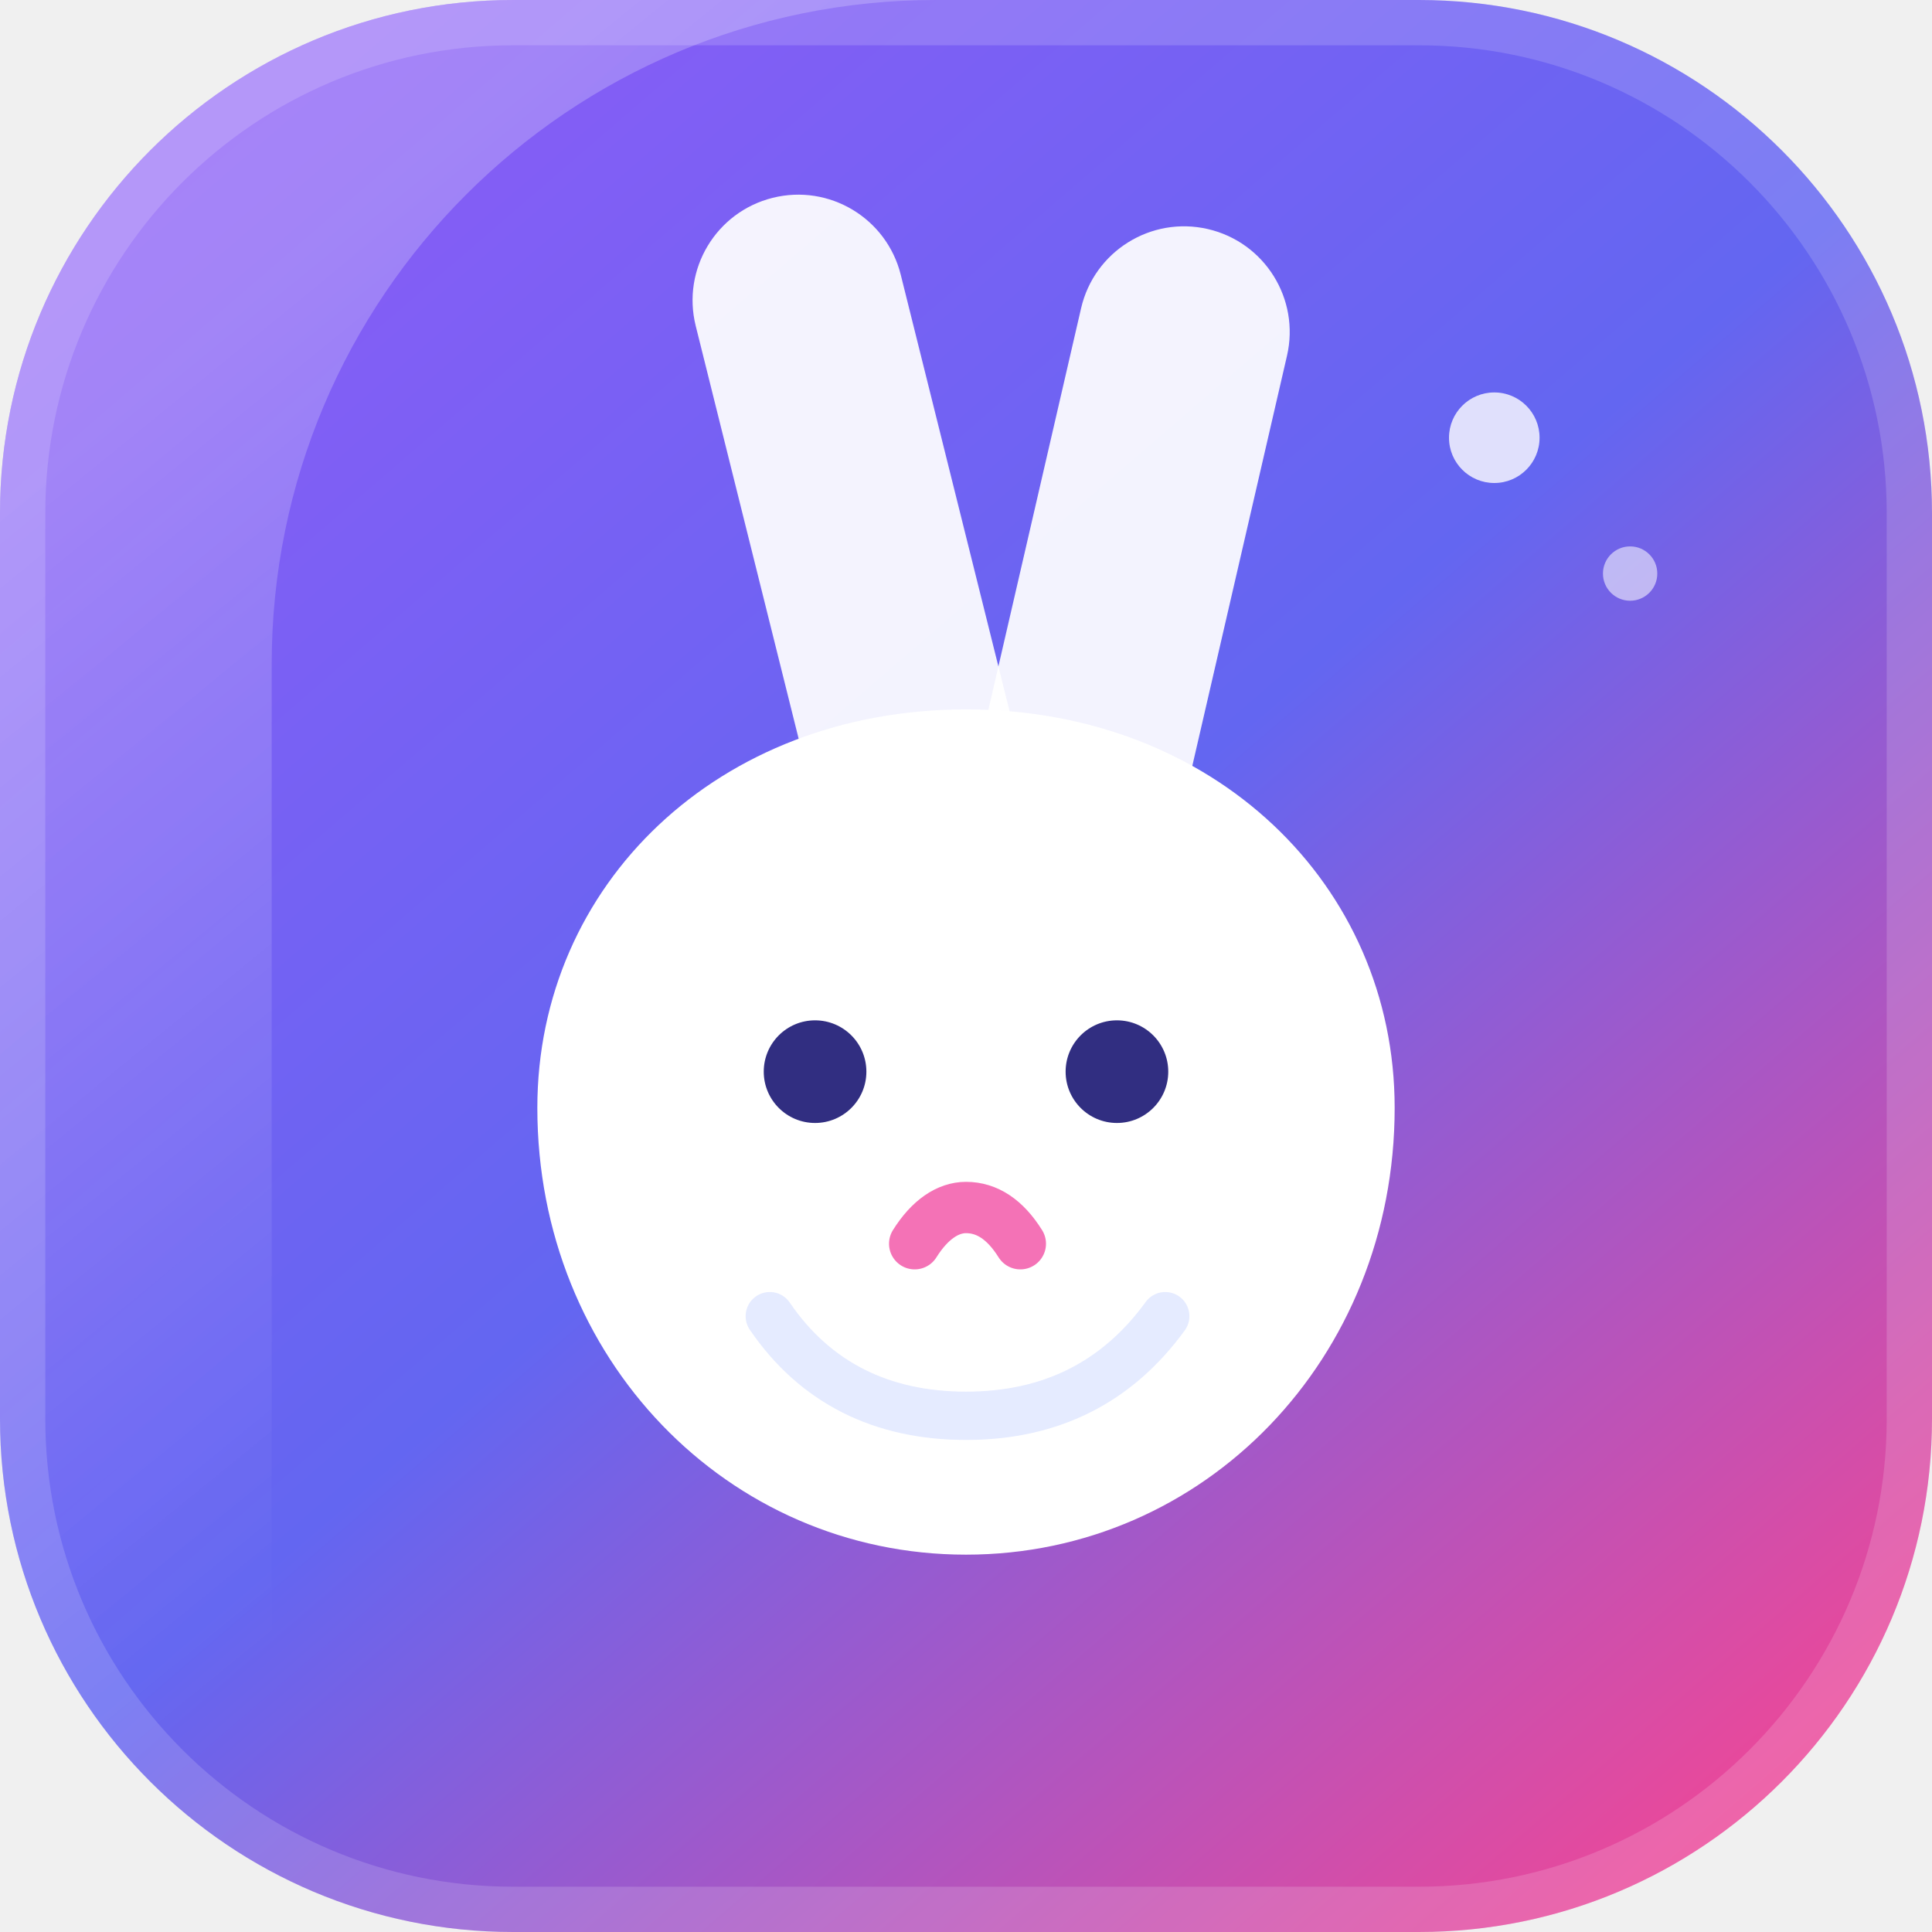
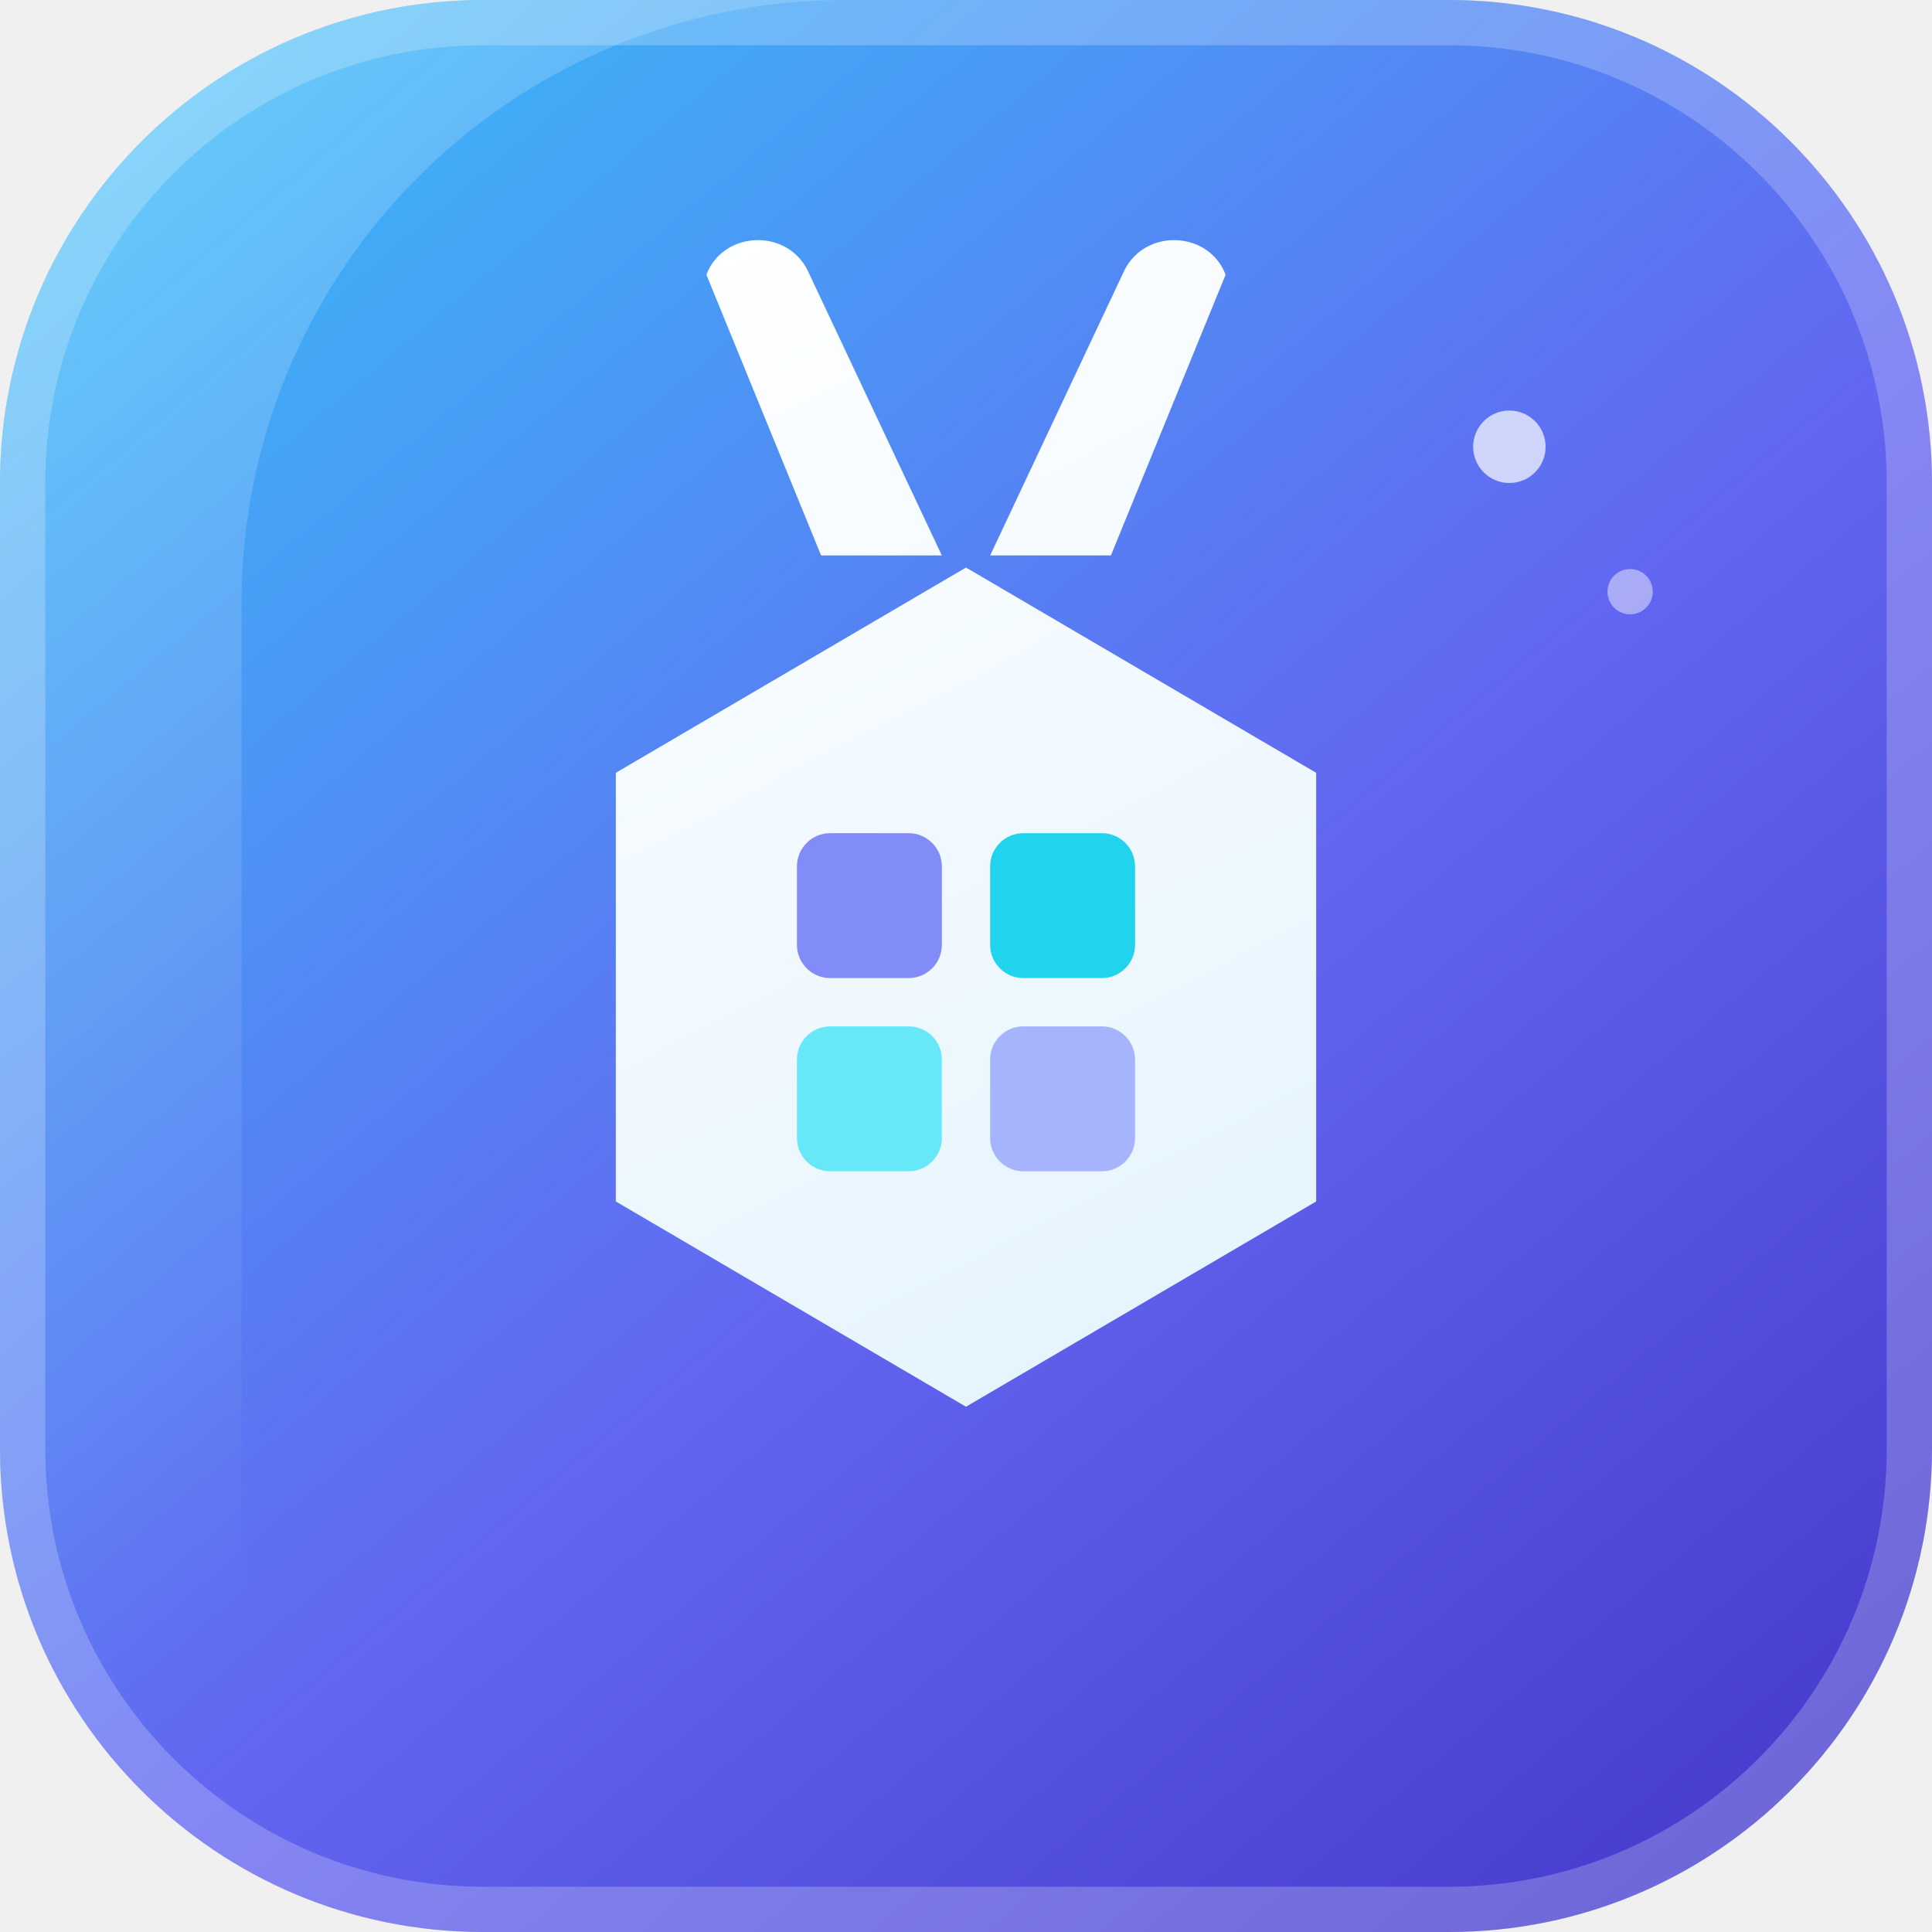
<svg xmlns="http://www.w3.org/2000/svg" width="64" height="64" viewBox="0 0 64 64" fill="none">
  <defs>
-     <linearGradient id="bg" x1="7" y1="3" x2="57" y2="61" gradientUnits="userSpaceOnUse">
-       <stop stop-color="#8B5CF6" />
-       <stop offset="0.5" stop-color="#6366F1" />
-       <stop offset="1" stop-color="#EC4899" />
+     <linearGradient id="hp-bg" x1="6" y1="0" x2="60" y2="64" gradientUnits="userSpaceOnUse">
+       <stop stop-color="#38BDF8" />
+       <stop offset="0.55" stop-color="#6366F1" />
+       <stop offset="1" stop-color="#4338CA" />
    </linearGradient>
-     <linearGradient id="shine" x1="12" y1="7" x2="34" y2="34" gradientUnits="userSpaceOnUse">
-       <stop stop-color="white" stop-opacity="0.24" />
+     <linearGradient id="hp-mark" x1="22" y1="8" x2="44" y2="50" gradientUnits="userSpaceOnUse">
+       <stop stop-color="#FFFFFF" />
+       <stop offset="1" stop-color="#E0F2FE" />
+     </linearGradient>
+     <linearGradient id="hp-shine" x1="8" y1="2" x2="34" y2="32" gradientUnits="userSpaceOnUse">
+       <stop stop-color="white" stop-opacity="0.22" />
      <stop offset="1" stop-color="white" stop-opacity="0" />
    </linearGradient>
  </defs>
-   <rect width="64" height="64" rx="17" fill="url(#bg)" />
-   <rect x="0.75" y="0.75" width="62.5" height="62.5" rx="16.25" stroke="white" stroke-opacity="0.16" stroke-width="1.5" />
-   <path d="M0 17C0 7.611 7.611 0 17 0H31C18.85 0 9 9.85 9 22V64H17C7.611 64 0 56.389 0 47V17Z" fill="url(#shine)" />
-   <g>
-     <rect x="22.2" y="7.4" width="7" height="23" rx="3.5" transform="rotate(-14 22.2 7.4)" fill="white" fill-opacity="0.92" />
-     <rect x="36.6" y="6.8" width="7" height="24" rx="3.5" transform="rotate(13 36.6 6.8)" fill="white" fill-opacity="0.92" />
-     <path d="M32 23.5c8.2 0 14.2 5.8 14.2 13.2 0 8.3-6.3 14.8-14.2 14.8s-14.2-6.5-14.2-14.8c0-7.4 6-13.2 14.2-13.2Z" fill="white" />
-     <circle cx="27" cy="35.5" r="1.7" fill="#312E81" />
-     <circle cx="37" cy="35.5" r="1.7" fill="#312E81" />
-     <path d="M30.3 41.2c.5-.8 1.1-1.2 1.7-1.2.7 0 1.3.4 1.8 1.2" stroke="#F472B6" stroke-width="1.7" stroke-linecap="round" />
-     <path d="M25.5 43.6c1.5 2.2 3.7 3.3 6.5 3.3s5-1.1 6.6-3.3" stroke="#E0E7FF" stroke-width="1.6" stroke-linecap="round" fill="none" opacity=".85" />
-   </g>
-   <circle cx="49.5" cy="14.5" r="1.5" fill="white" fill-opacity="0.8" />
-   <circle cx="54" cy="19" r="0.9" fill="white" fill-opacity="0.55" />
+   <rect width="64" height="64" rx="16" fill="url(#hp-bg)" />
+   <rect x="0.75" y="0.75" width="62.5" height="62.5" rx="15.25" stroke="white" stroke-opacity="0.22" stroke-width="1.5" />
+   <path d="M0 16C0 7.163 7.163 0 16 0H28C16.954 0 8 8.954 8 20V64H16C7.163 64 0 56.837 0 48V16Z" fill="url(#hp-shine)" />
+   <path d="M23.4 9.1c.55-1.45 2.65-1.55 3.35-.15L31.2 18.4H27.2L23.4 9.1Z" fill="url(#hp-mark)" />
+   <path d="M40.6 9.1c-.55-1.45-2.65-1.55-3.35-.15L32.8 18.4H36.8L40.6 9.1Z" fill="url(#hp-mark)" />
+   <path d="M32 18.8 43.6 25.6V39.8L32 46.6 20.4 39.8V25.6L32 18.8Z" fill="url(#hp-mark)" />
+   <rect x="26.4" y="27.6" width="4.8" height="4.8" rx="1.1" fill="#818CF8" />
+   <rect x="32.8" y="27.6" width="4.8" height="4.8" rx="1.1" fill="#22D3EE" />
+   <rect x="26.4" y="34" width="4.8" height="4.8" rx="1.1" fill="#67E8F9" />
+   <rect x="32.8" y="34" width="4.8" height="4.8" rx="1.1" fill="#A5B4FC" />
+   <circle cx="50" cy="14.8" r="1.2" fill="white" fill-opacity="0.7" />
+   <circle cx="54" cy="19.6" r="0.75" fill="white" fill-opacity="0.45" />
</svg>
